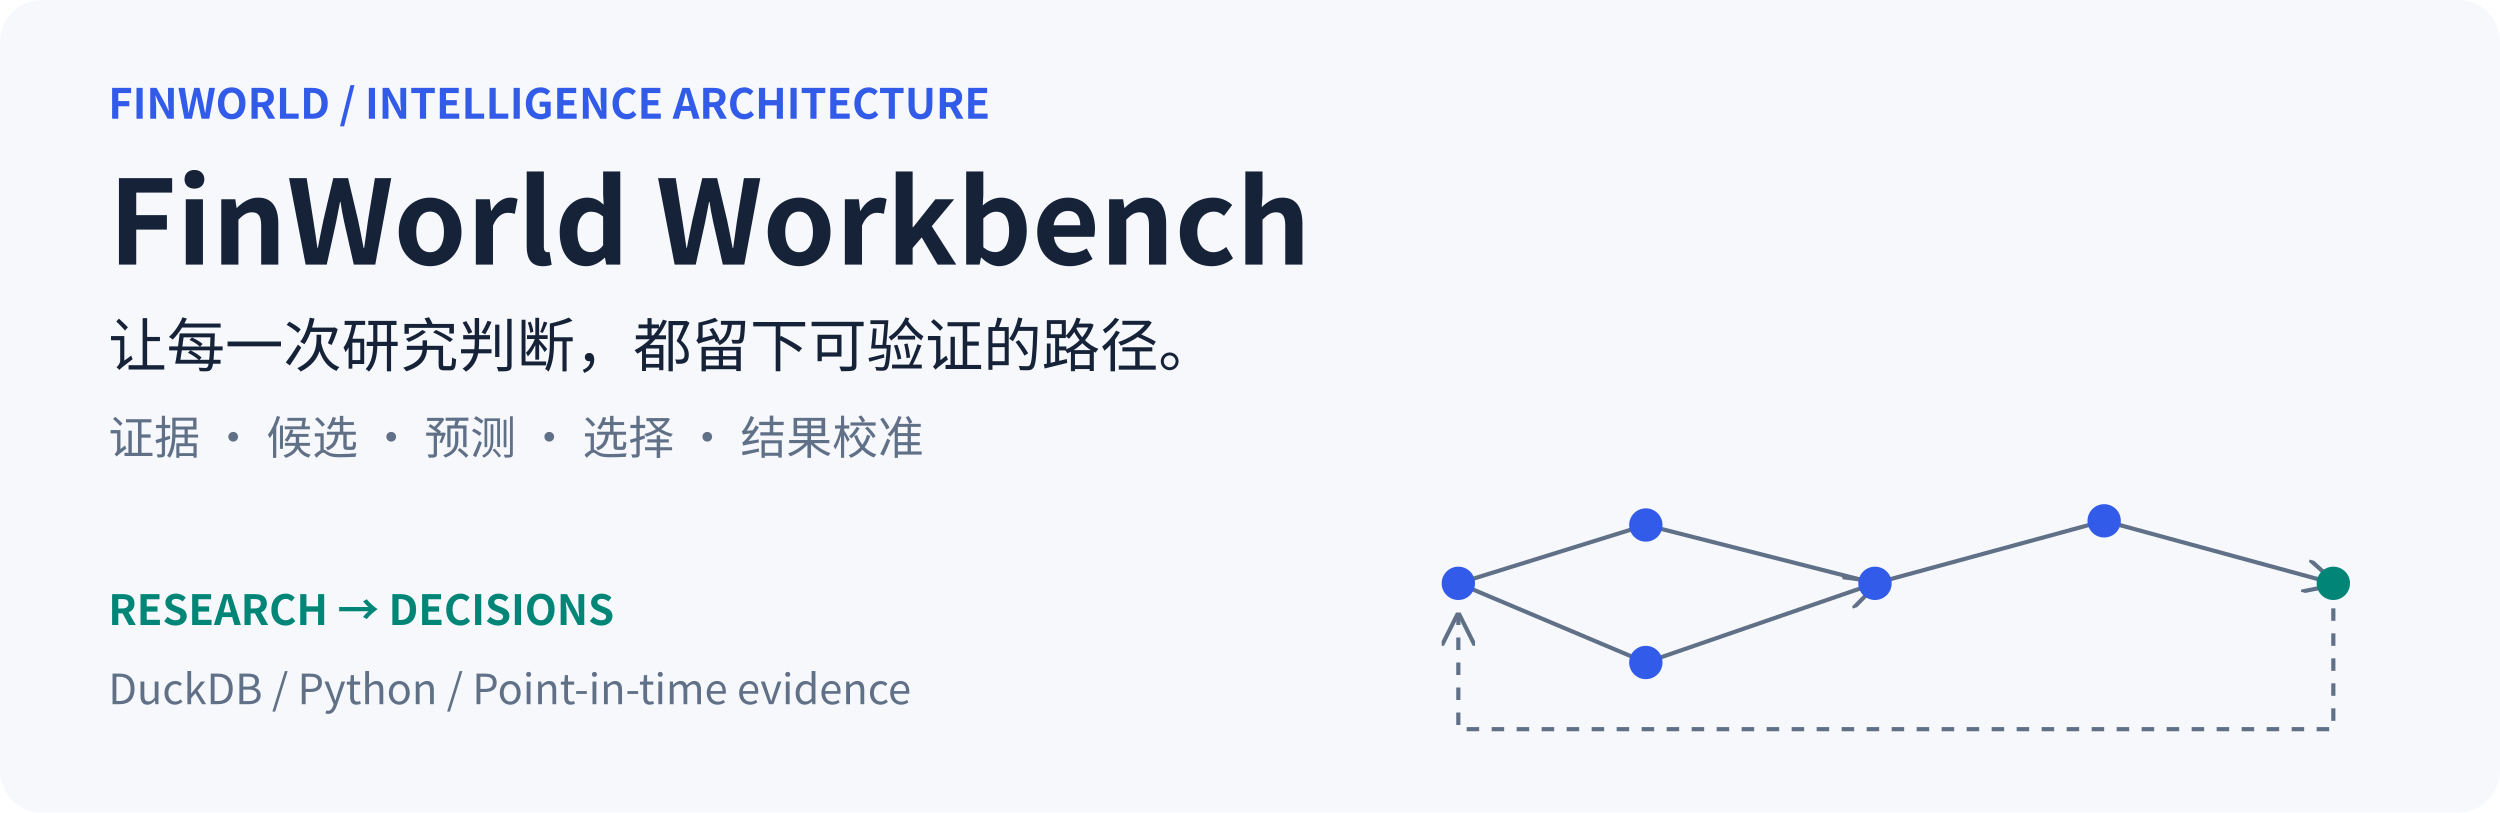
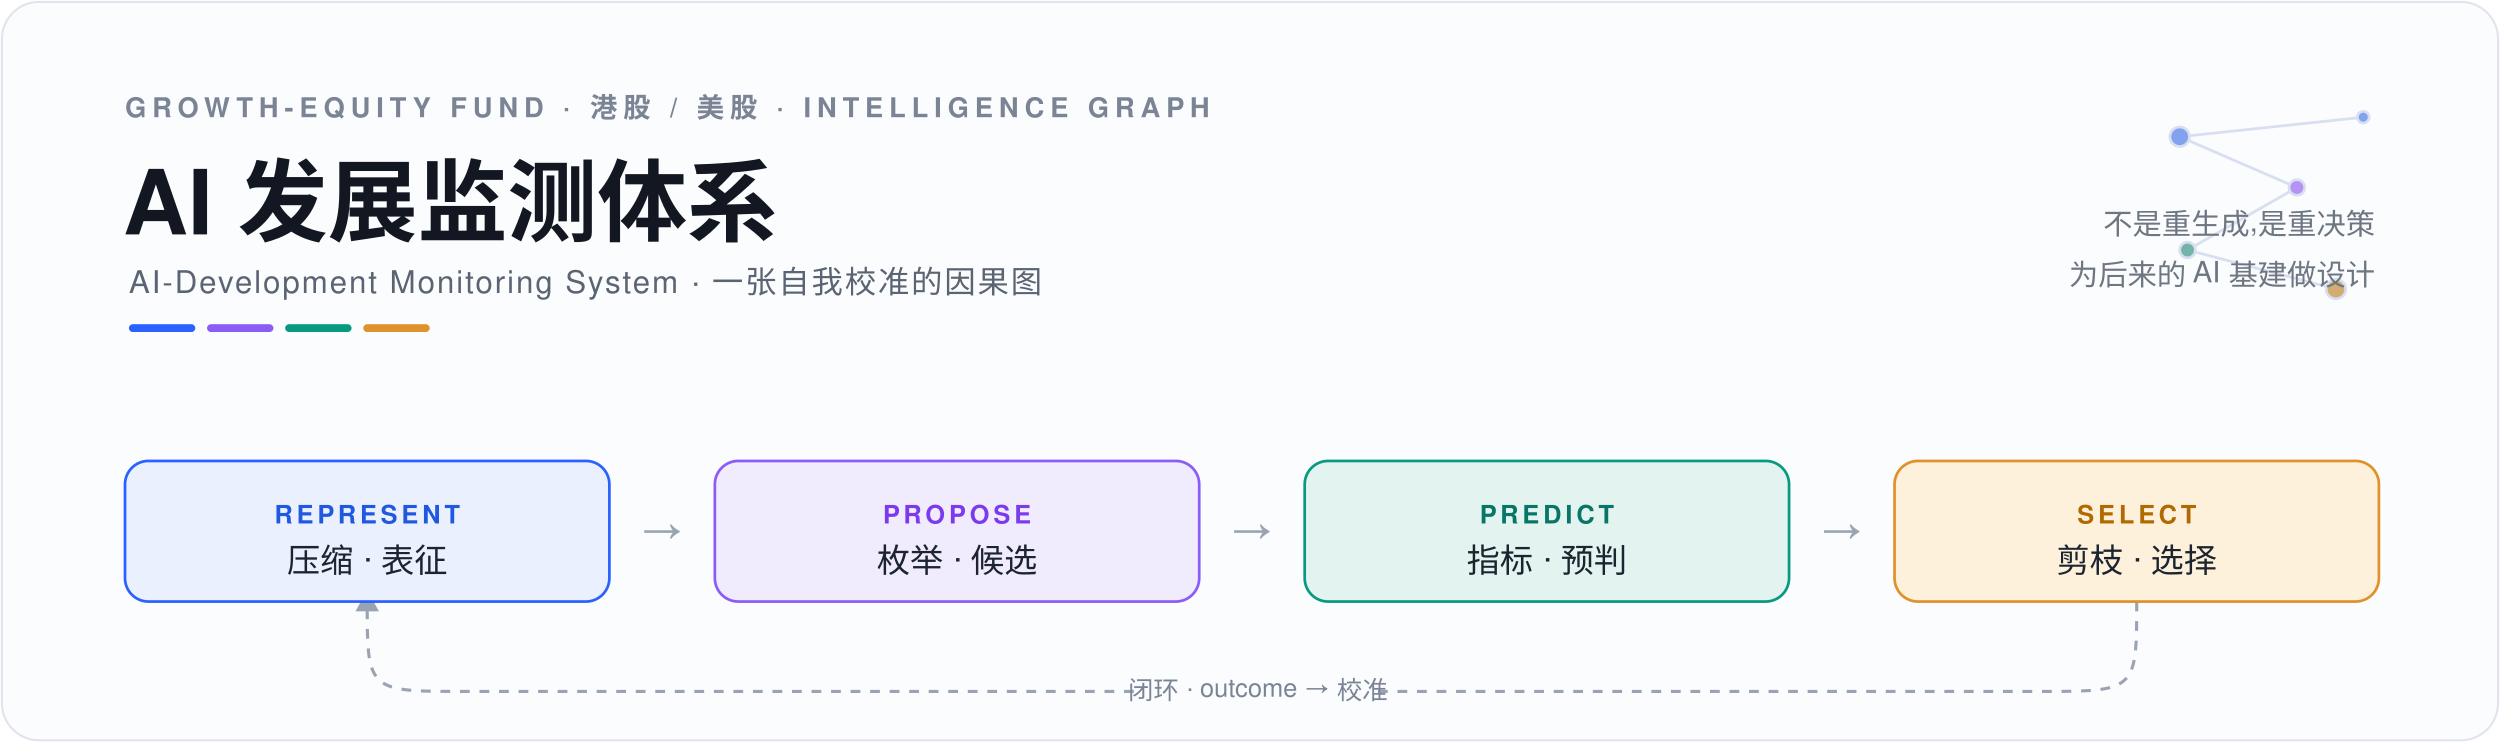
- <svg xmlns="http://www.w3.org/2000/svg" width="1200" height="390" viewBox="0 0 1200 390" role="img" aria-labelledby="title desc">
-   <defs>
-     <marker id="arrow" markerWidth="8" markerHeight="8" refX="7" refY="4" orient="auto">
-       <path d="M0 0 L8 4 L0 8" fill="none" stroke="#607087" />
-     </marker>
-   </defs>
-   <rect width="1200" height="390" rx="20" fill="#F6F8FC" />
-   <g font-family="Noto Sans CJK SC,PingFang SC,Microsoft YaHei,Segoe UI,sans-serif">
-     <text x="52" y="57" fill="#315BE8" font-size="20" font-weight="600">FINWORLD / INTELLIGENCE ARCHITECTURE</text>
-     <text x="52" y="127" fill="#152238" font-size="56" font-weight="650">FinWorld Workbench</text>
-     <text x="52" y="176" fill="#152238" font-size="28" font-weight="400">让每一次研究判断，都留下可验证的路径。</text>
-     <text x="52" y="218" fill="#607087" font-size="22" font-weight="400">证据 · 候选 · 预测 · 选择 · 结果校准</text>
-     <path d="M700 280 L790 252 L900 280 L1010 250 L1120 280" fill="none" stroke="#607087" stroke-width="2" marker-end="url(#arrow)" />
-     <path d="M700 280 L790 318 L900 280" fill="none" stroke="#607087" stroke-width="2" marker-end="url(#arrow)" />
-     <path d="M1120 280 L1120 350 L700 350 L700 296" fill="none" stroke="#607087" stroke-width="2" stroke-dasharray="6 6" marker-end="url(#arrow)" />
-     <circle cx="700" cy="280" r="8" fill="#315BE8" />
-     <circle cx="790" cy="252" r="8" fill="#315BE8" />
-     <circle cx="790" cy="318" r="8" fill="#315BE8" />
-     <circle cx="900" cy="280" r="8" fill="#315BE8" />
-     <circle cx="1010" cy="250" r="8" fill="#315BE8" />
-     <circle cx="1120" cy="280" r="8" fill="#008577" />
-     <text x="52" y="300" fill="#008577" font-size="20" font-weight="600">RESEARCH → DECISIONS</text>
-     <text x="52" y="338" fill="#607087" font-size="20" font-weight="400">DuckDB / Python / Point-in-time evidence</text>
+ <svg xmlns="http://www.w3.org/2000/svg" viewBox="0 0 1280 380" font-family="-apple-system, BlinkMacSystemFont, 'Segoe UI', 'PingFang SC', 'Microsoft YaHei', Helvetica, Arial, sans-serif">
+   <rect width="1280" height="380" rx="20" fill="#FBFCFE" />
+   <rect x="1" y="1" width="1278" height="378" rx="19" fill="none" stroke="#E0E3EB" stroke-width="1" />
+   <g opacity="0.55" stroke="#B9C6E6" stroke-width="1.4" fill="#2158E0">
+     <line x1="1116" y1="70" x2="1176" y2="96" />
+     <line x1="1176" y1="96" x2="1120" y2="128" />
+     <line x1="1120" y1="128" x2="1196" y2="148" />
+     <line x1="1116" y1="70" x2="1210" y2="60" />
+     <circle cx="1116" cy="70" r="5" />
+     <circle cx="1176" cy="96" r="4" fill="#7C3AED" />
+     <circle cx="1120" cy="128" r="4" fill="#077568" />
+     <circle cx="1196" cy="148" r="5" fill="#B26A00" />
+     <circle cx="1210" cy="60" r="3" />
  </g>
+   <text x="64" y="60" font-size="14" font-weight="600" letter-spacing="3" fill="#7A8494">GROWTH-EQUITY FUND · 港股 / 美股 · INTELLIGENCE GRAPH</text>
+   <text x="63" y="120" font-size="46" font-weight="800" fill="#131722">AI 发展监测体系</text>
+   <text x="66" y="150" font-size="16" letter-spacing="1" fill="#5B6472">AI-Development Monitoring System · 一张自我校准的因果图</text>
+   <g>
+     <rect x="66" y="166" width="34" height="4" rx="2" fill="#2962FF" />
+     <rect x="106" y="166" width="34" height="4" rx="2" fill="#8B5CF6" />
+     <rect x="146" y="166" width="34" height="4" rx="2" fill="#089981" />
+     <rect x="186" y="166" width="34" height="4" rx="2" fill="#E0912B" />
+   </g>
+   <path d="M1094 308 C1094 352 1094 354 1050 354 L232 354 C188 354 188 352 188 308" fill="none" stroke="#9AA3B2" stroke-width="1.6" stroke-dasharray="5 5" />
+   <path d="M188 302 L182 313 L194 313 Z" fill="#9AA3B2" />
+   <rect x="585" y="345" width="118" height="18" fill="#FBFCFE" />
+   <text x="644" y="358" text-anchor="middle" font-size="13" fill="#7A8494">闭环 · outcome → 校准</text>
+   <g>
+     <rect x="64" y="236" width="248" height="72" rx="12" fill="#EAF0FE" stroke="#2962FF" stroke-width="1.4" />
+     <text x="188" y="268" text-anchor="middle" font-size="13" font-weight="700" letter-spacing="2" fill="#2158E0">REPRESENT</text>
+     <text x="188" y="293" text-anchor="middle" font-size="17" fill="#1C2430">压缩 · 表征</text>
+     <rect x="366" y="236" width="248" height="72" rx="12" fill="#F1EBFE" stroke="#8B5CF6" stroke-width="1.4" />
+     <text x="490" y="268" text-anchor="middle" font-size="13" font-weight="700" letter-spacing="2" fill="#7C3AED">PROPOSE</text>
+     <text x="490" y="293" text-anchor="middle" font-size="17" fill="#1C2430">枚举 · 候选</text>
+     <rect x="668" y="236" width="248" height="72" rx="12" fill="#E3F4F0" stroke="#089981" stroke-width="1.4" />
+     <text x="792" y="268" text-anchor="middle" font-size="13" font-weight="700" letter-spacing="2" fill="#077568">PREDICT</text>
+     <text x="792" y="293" text-anchor="middle" font-size="17" fill="#1C2430">指标 · 预判</text>
+     <rect x="970" y="236" width="248" height="72" rx="12" fill="#FDF1DC" stroke="#E0912B" stroke-width="1.4" />
+     <text x="1094" y="268" text-anchor="middle" font-size="13" font-weight="700" letter-spacing="2" fill="#B26A00">SELECT</text>
+     <text x="1094" y="293" text-anchor="middle" font-size="17" fill="#1C2430">剪枝 · 选择</text>
+   </g>
+   <g fill="#9AA3B2" font-size="22">
+     <text x="339" y="279" text-anchor="middle">→</text>
+     <text x="641" y="279" text-anchor="middle">→</text>
+     <text x="943" y="279" text-anchor="middle">→</text>
+   </g>
+   <text x="1216" y="120" text-anchor="end" font-size="15" fill="#6E7681">不是重生成,是重决策</text>
+   <text x="1216" y="146" text-anchor="end" font-size="15" fill="#6E7681">为后来的 AI 基建做设计</text>
</svg>
